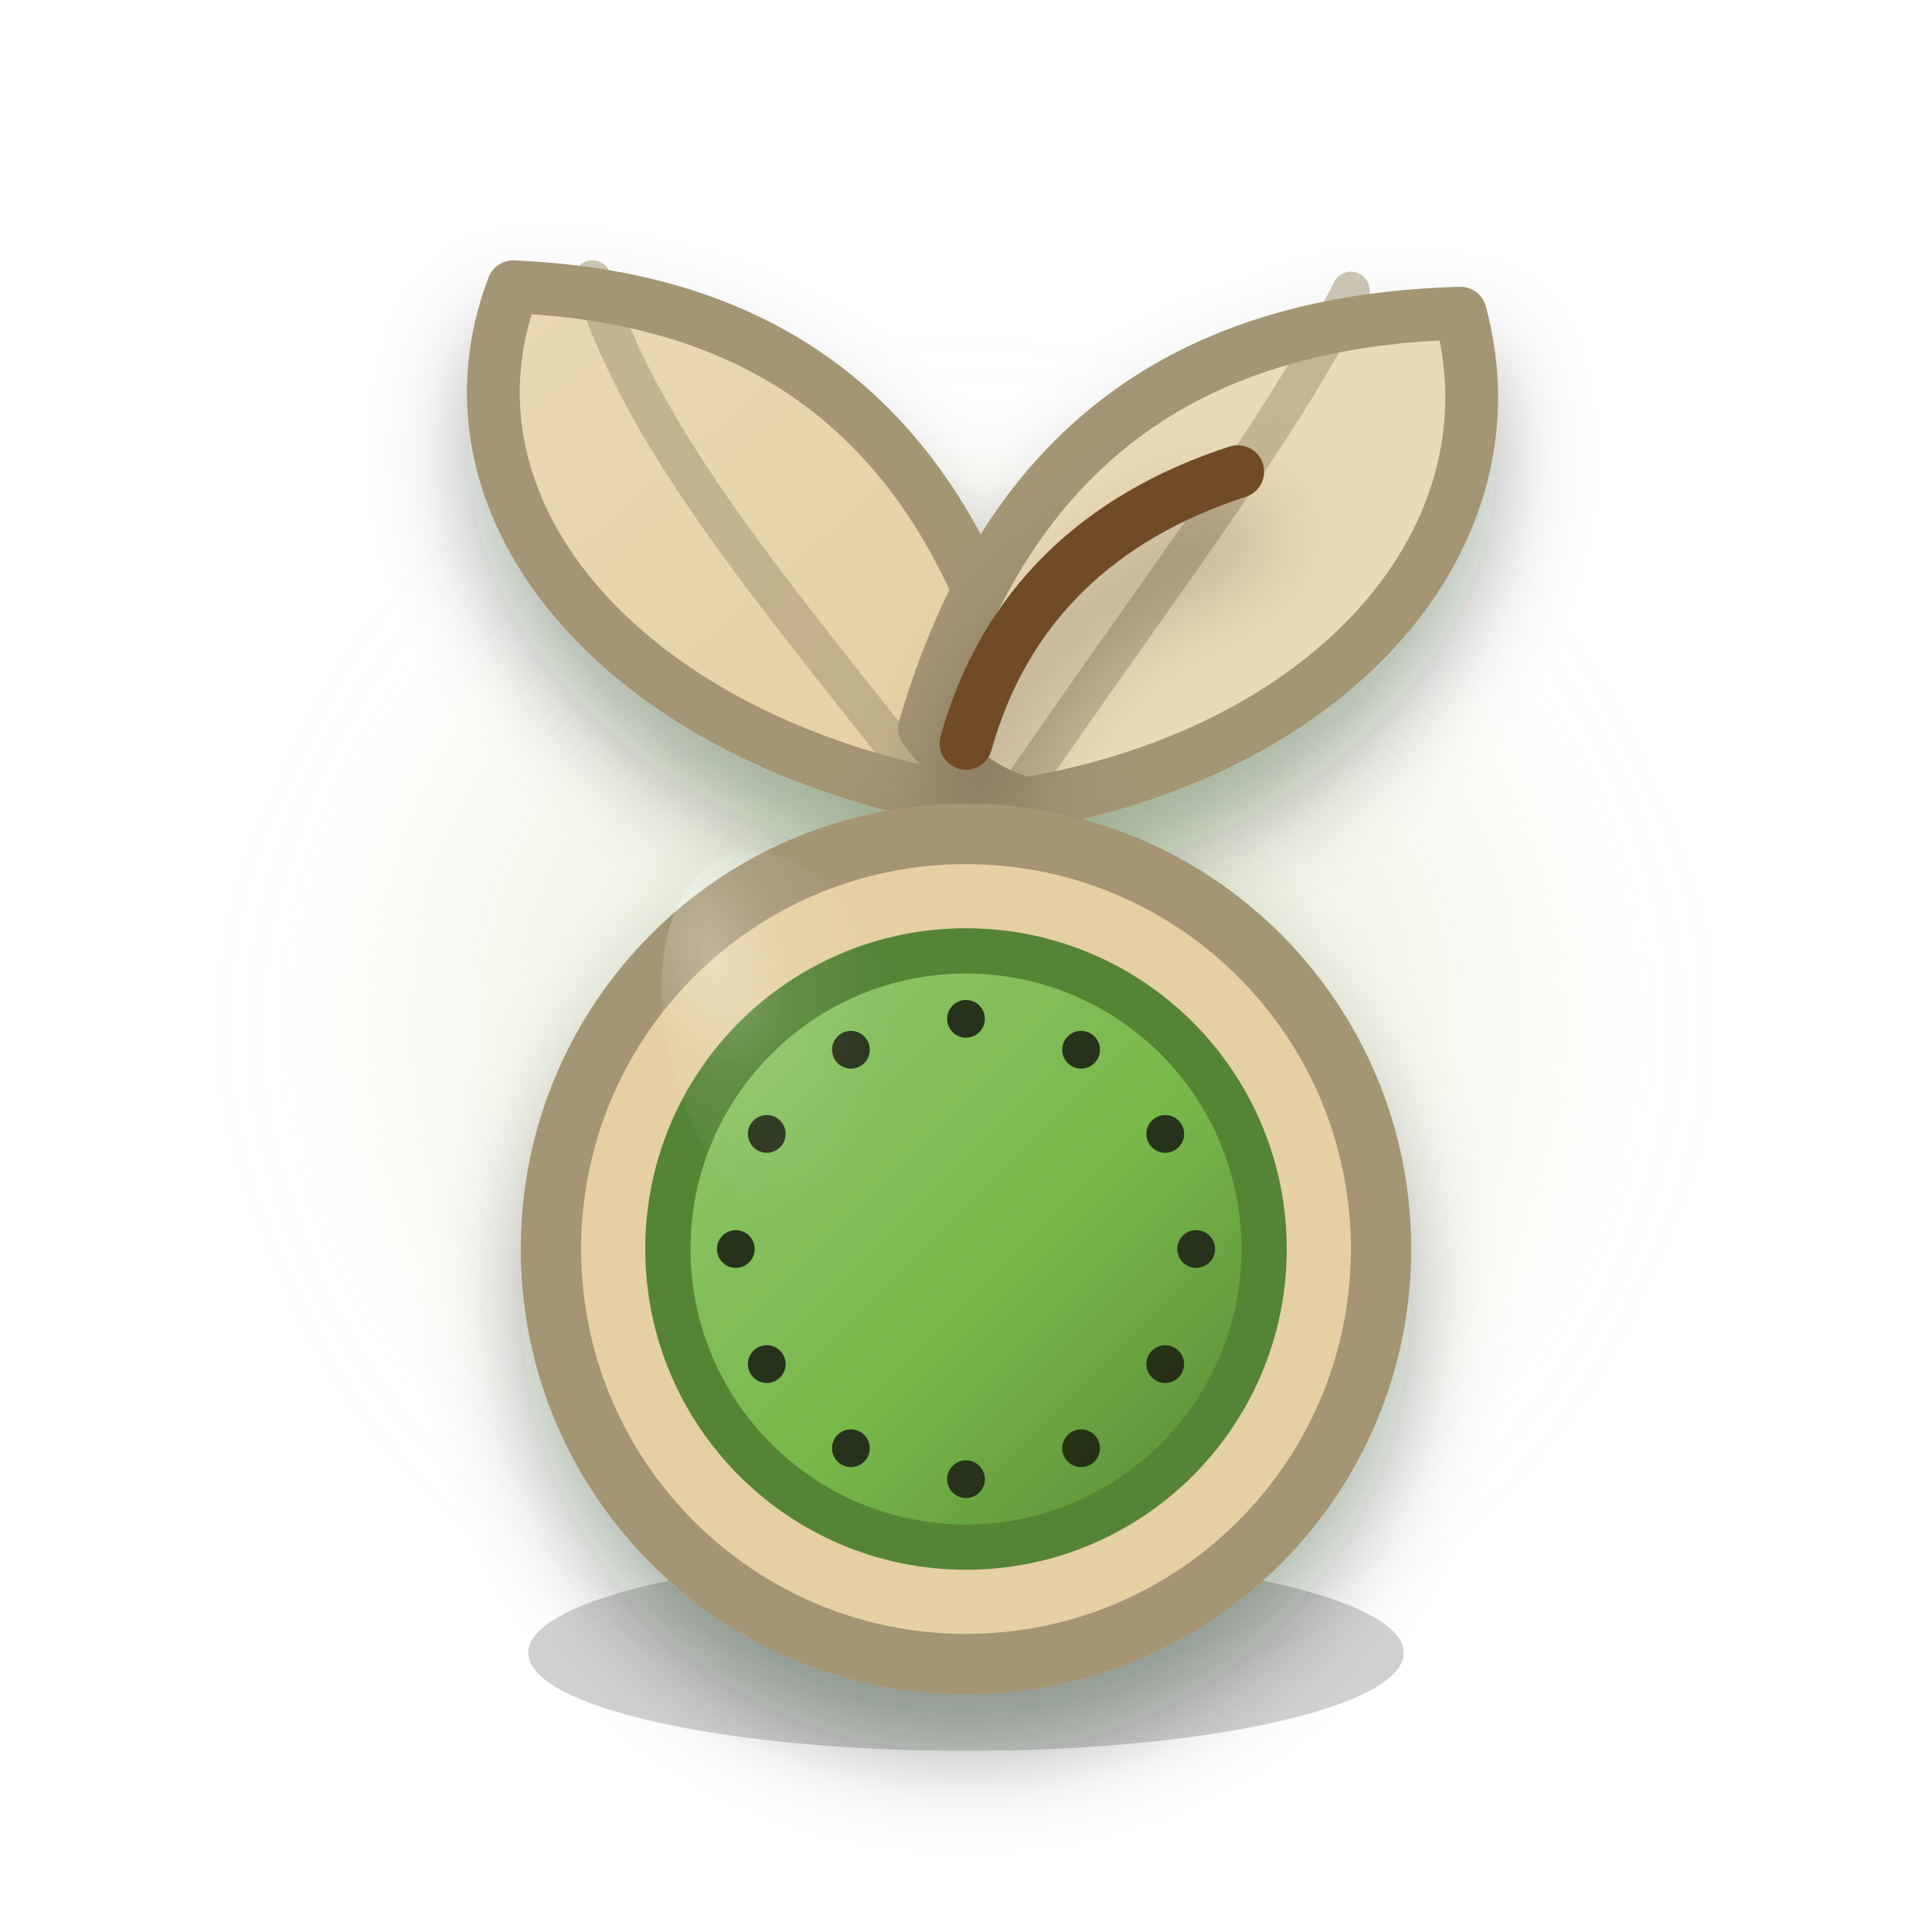
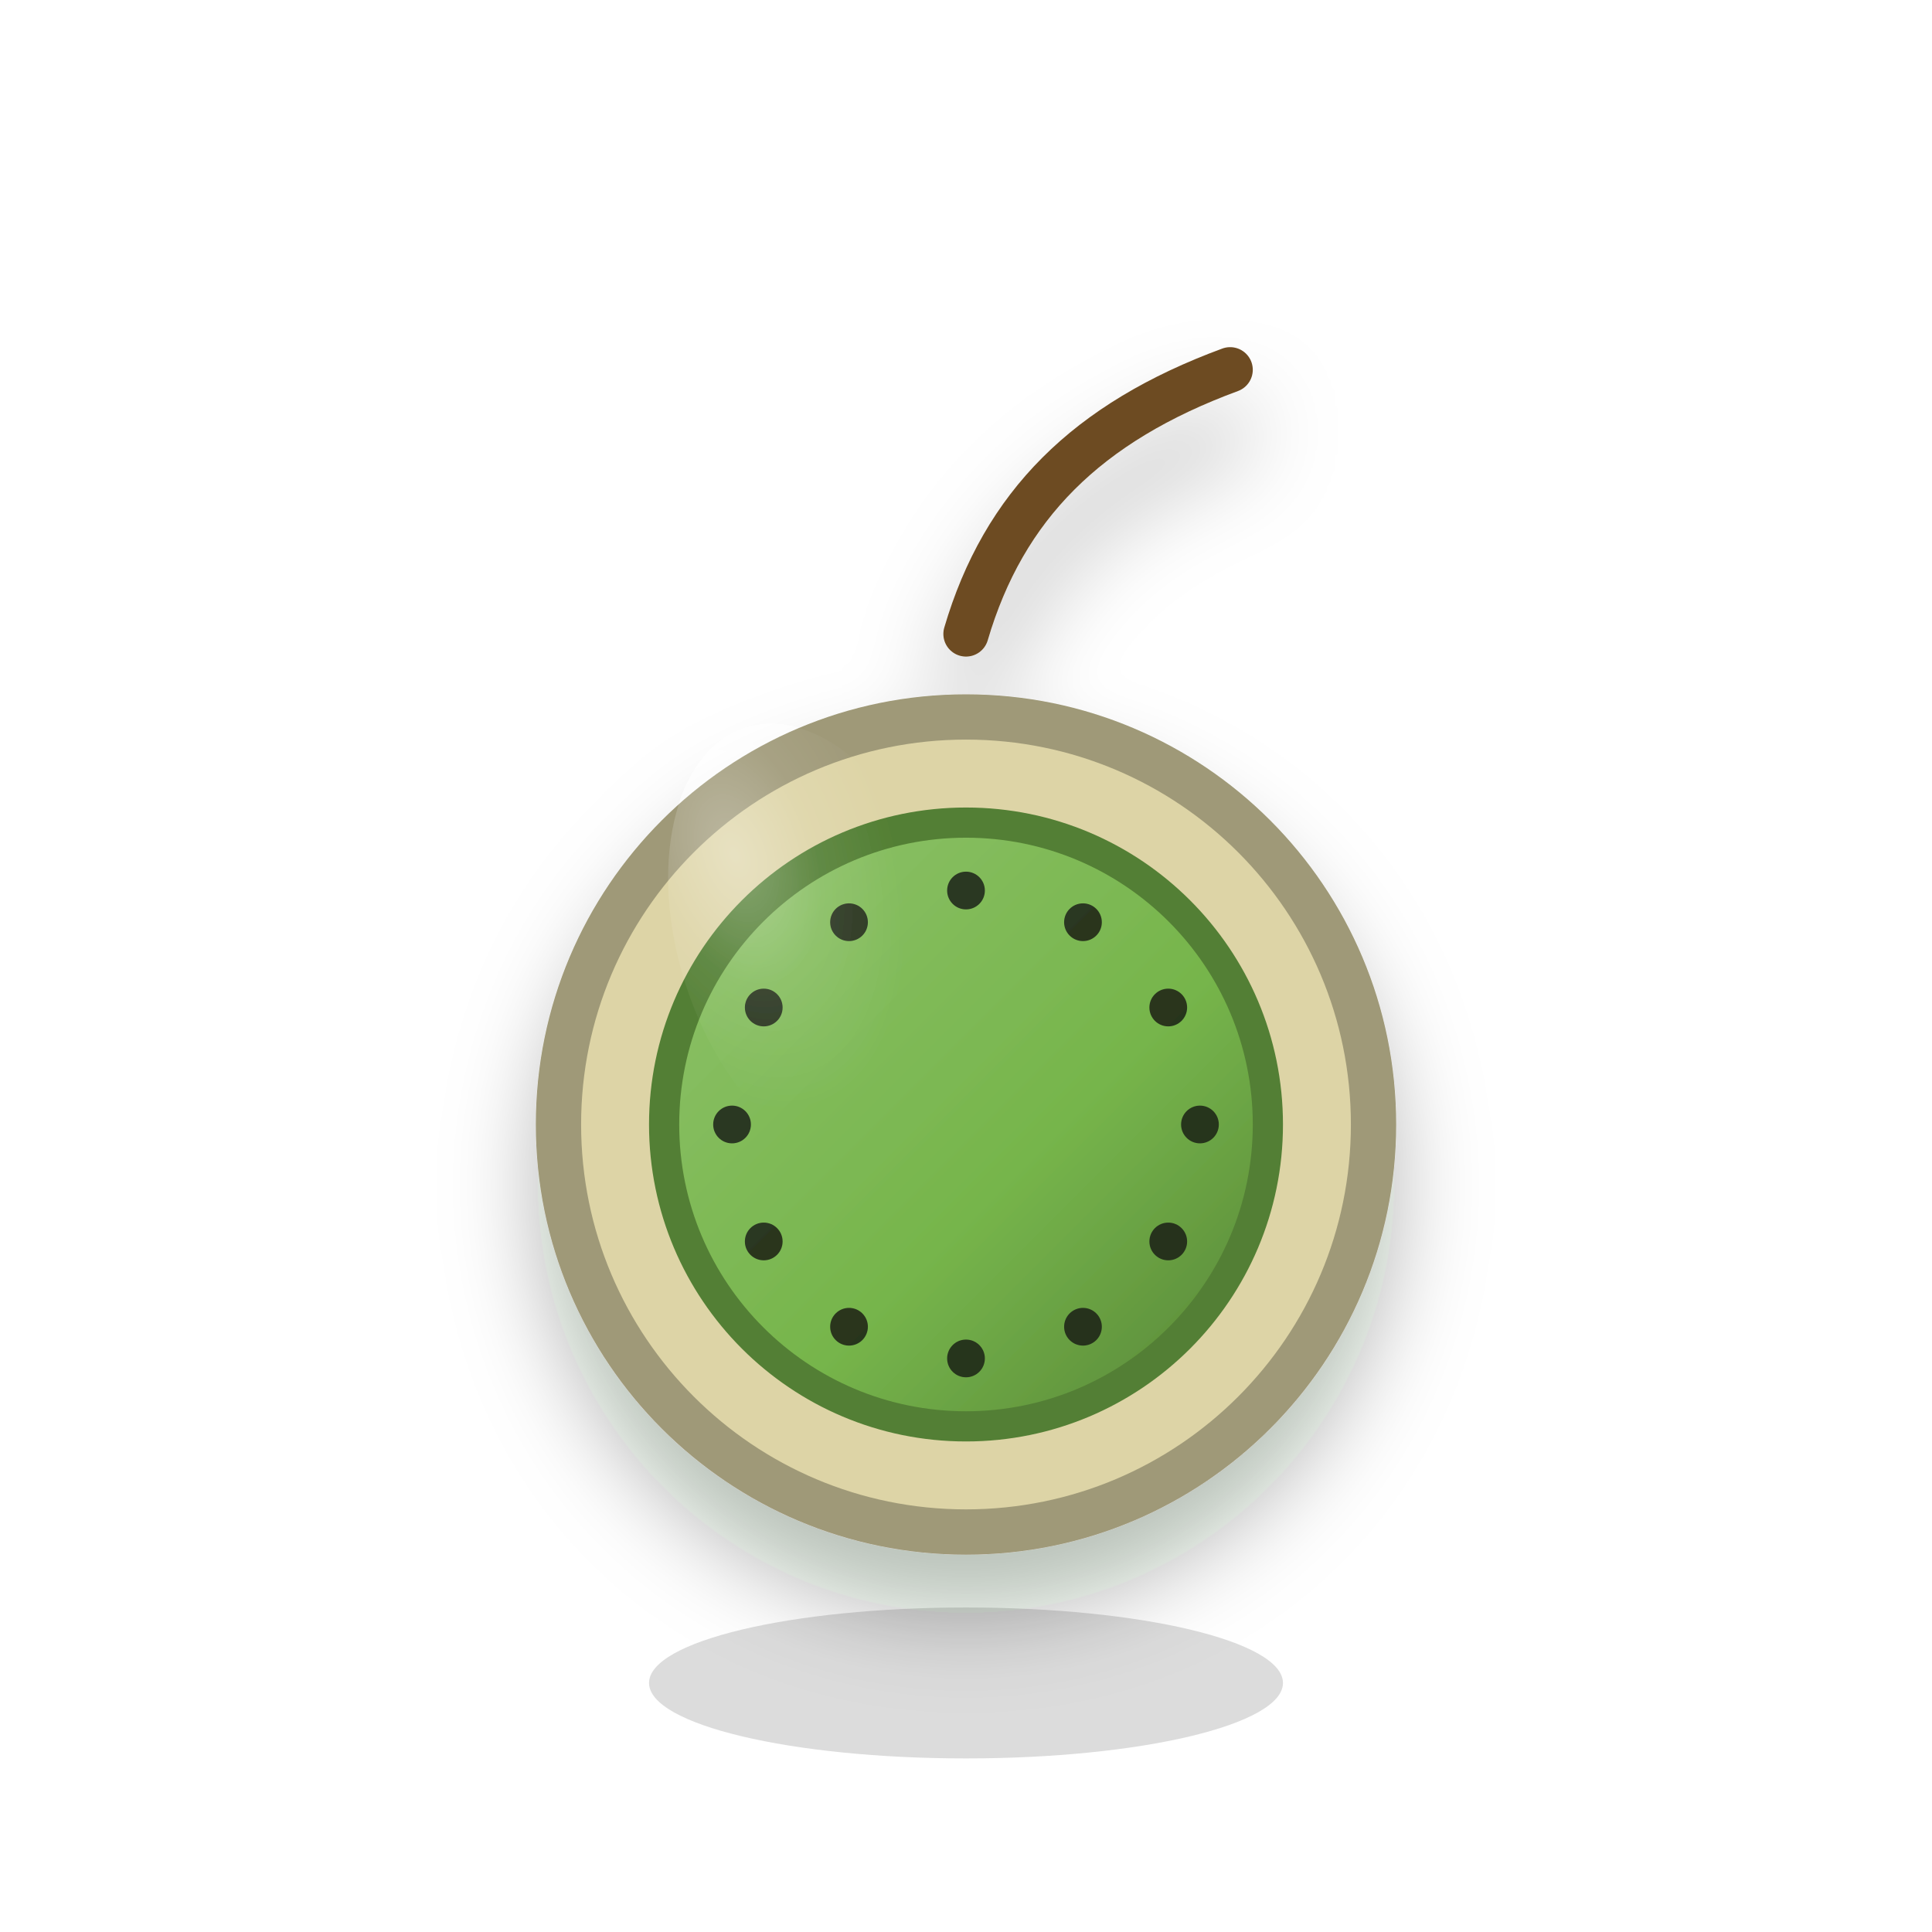
- <svg xmlns="http://www.w3.org/2000/svg" viewBox="0 0 512 512" role="img" aria-label="Kiwi">
+ <svg xmlns="http://www.w3.org/2000/svg" viewBox="0 0 256 256" role="img" aria-label="Kiwi">
  <defs>
-     <linearGradient id="kiwi-body" x1="0" x2="1" y1="0" y2="1">
-       <stop offset="0" stop-color="#95c771" />
-       <stop offset="0.55" stop-color="#78b84a" />
-       <stop offset="1" stop-color="#568435" />
+     <linearGradient id="kiwi-body" x1="0" y1="0" x2="1" y2="1">
+       <stop offset="0" stop-color="#8fc26b" />
+       <stop offset="0.58" stop-color="#76b54b" />
+       <stop offset="1" stop-color="#558236" />
    </linearGradient>
-     <linearGradient id="kiwi-accent" x1="0" x2="0.9" y1="0" y2="1">
-       <stop offset="0" stop-color="#e9d9b4" />
-       <stop offset="1" stop-color="#e4d0a2" />
+     <linearGradient id="kiwi-accent" x1="0" y1="0" x2="1" y2="1">
+       <stop offset="0" stop-color="#e2dbb4" />
+       <stop offset="1" stop-color="#ddd4a6" />
    </linearGradient>
-     <radialGradient id="kiwi-shine" cx="30%" cy="22%" r="70%">
-       <stop offset="0" stop-color="#ffffff" stop-opacity="0.92" />
-       <stop offset="0.42" stop-color="#ffffff" stop-opacity="0.24" />
-       <stop offset="1" stop-color="#ffffff" stop-opacity="0" />
+     <radialGradient id="kiwi-shine" cx="32%" cy="26%" r="58%">
+       <stop offset="0" stop-color="#fff" stop-opacity="0.9" />
+       <stop offset="0.5" stop-color="#fff" stop-opacity="0.25" />
+       <stop offset="1" stop-color="#fff" stop-opacity="0" />
    </radialGradient>
-     <radialGradient id="kiwi-glow" cx="50%" cy="50%" r="55%">
-       <stop offset="0" stop-color="#90c46a" stop-opacity="0.48" />
-       <stop offset="1" stop-color="#e6d4ab" stop-opacity="0" />
-     </radialGradient>
-     <filter id="kiwi-blur" x="-40%" y="-40%" width="180%" height="180%">
-       <feGaussianBlur stdDeviation="18" />
-     </filter>
-     <filter id="kiwi-shadow" x="-25%" y="-25%" width="160%" height="170%">
-       <feDropShadow dx="0" dy="16" stdDeviation="12" flood-color="#05150d" flood-opacity="0.32" />
+     <filter id="kiwi-shadow" x="-30%" y="-30%" width="160%" height="180%">
+       <feDropShadow dx="0" dy="8" stdDeviation="6" flood-color="#09120d" flood-opacity="0.28" />
    </filter>
  </defs>
-   <ellipse cx="256" cy="272" rx="168" ry="152" fill="url(#kiwi-glow)" filter="url(#kiwi-blur)" />
-   <ellipse cx="256" cy="438" rx="116" ry="26" fill="rgba(0,0,0,.18)" />
+   <ellipse cx="128" cy="223" rx="42" ry="10" fill="rgba(0,0,0,.14)" />
  <g filter="url(#kiwi-shadow)">
-     <path d="M245 210c-82-18-131-76-109-134 70 3 115 38 135 114-7 11-15 16-26 20Z" fill="url(#kiwi-accent)" stroke="#a49574" stroke-width="14" stroke-linejoin="round" />
-     <path d="M272 213c82-14 131-71 115-130-72 2-120 35-142 110 8 11 16 17 27 20Z" fill="#eadbb8" stroke="#a49574" stroke-width="14" stroke-linejoin="round" />
-     <path d="M256 222c-44-57-85-102-99-148M261 223c41-61 77-106 97-146" fill="none" stroke="#a49574" stroke-width="10" stroke-linecap="round" opacity=".55" />
-   </g>
-   <g filter="url(#kiwi-shadow)">
-     <path d="M256 197c10-36 35-60 72-72" fill="none" stroke="#6f4c25" stroke-width="14" stroke-linecap="round" />
-     <circle cx="256" cy="331" r="110" fill="#e4d0a2" stroke="#a49574" stroke-width="16" />
-     <circle cx="256" cy="331" r="79" fill="url(#kiwi-body)" stroke="#568435" stroke-width="12" />
-     <circle cx="317.0" cy="331.0" r="5" fill="#1e2315" opacity=".9" />
-     <circle cx="308.8" cy="361.5" r="5" fill="#1e2315" opacity=".9" />
-     <circle cx="286.5" cy="383.8" r="5" fill="#1e2315" opacity=".9" />
-     <circle cx="256.0" cy="392.0" r="5" fill="#1e2315" opacity=".9" />
-     <circle cx="225.5" cy="383.8" r="5" fill="#1e2315" opacity=".9" />
-     <circle cx="203.2" cy="361.5" r="5" fill="#1e2315" opacity=".9" />
-     <circle cx="195.0" cy="331.0" r="5" fill="#1e2315" opacity=".9" />
-     <circle cx="203.2" cy="300.5" r="5" fill="#1e2315" opacity=".9" />
-     <circle cx="225.5" cy="278.2" r="5" fill="#1e2315" opacity=".9" />
-     <circle cx="256.0" cy="270.0" r="5" fill="#1e2315" opacity=".9" />
-     <circle cx="286.5" cy="278.2" r="5" fill="#1e2315" opacity=".9" />
-     <circle cx="308.8" cy="300.5" r="5" fill="#1e2315" opacity=".9" />
-     <ellipse cx="210" cy="278" rx="32" ry="54" transform="rotate(-18 210 278)" fill="url(#kiwi-shine)" opacity=".32" />
+     <path d="M128 84c5-17 16-28 35-35" fill="none" stroke="#6d4b22" stroke-width="6" stroke-linecap="round" />
+     <circle cx="128" cy="149" r="54" fill="#ddd4a6" stroke="#9f9978" stroke-width="6" />
+     <circle cx="128" cy="149" r="40" fill="url(#kiwi-body)" stroke="#537f34" stroke-width="4" />
+     <circle cx="159.0" cy="149.0" r="2.5" fill="#1b2016" opacity=".85" />
+     <circle cx="154.8" cy="164.5" r="2.5" fill="#1b2016" opacity=".85" />
+     <circle cx="143.5" cy="175.8" r="2.5" fill="#1b2016" opacity=".85" />
+     <circle cx="128.0" cy="180.0" r="2.5" fill="#1b2016" opacity=".85" />
+     <circle cx="112.5" cy="175.8" r="2.5" fill="#1b2016" opacity=".85" />
+     <circle cx="101.2" cy="164.5" r="2.5" fill="#1b2016" opacity=".85" />
+     <circle cx="97.0" cy="149.0" r="2.5" fill="#1b2016" opacity=".85" />
+     <circle cx="101.2" cy="133.5" r="2.5" fill="#1b2016" opacity=".85" />
+     <circle cx="112.5" cy="122.2" r="2.5" fill="#1b2016" opacity=".85" />
+     <circle cx="128.0" cy="118.0" r="2.5" fill="#1b2016" opacity=".85" />
+     <circle cx="143.5" cy="122.2" r="2.5" fill="#1b2016" opacity=".85" />
+     <circle cx="154.8" cy="133.5" r="2.5" fill="#1b2016" opacity=".85" />
+     <ellipse cx="108" cy="125" rx="18" ry="30" transform="rotate(-18 108 125)" fill="url(#kiwi-shine)" opacity=".34" />
  </g>
</svg>
